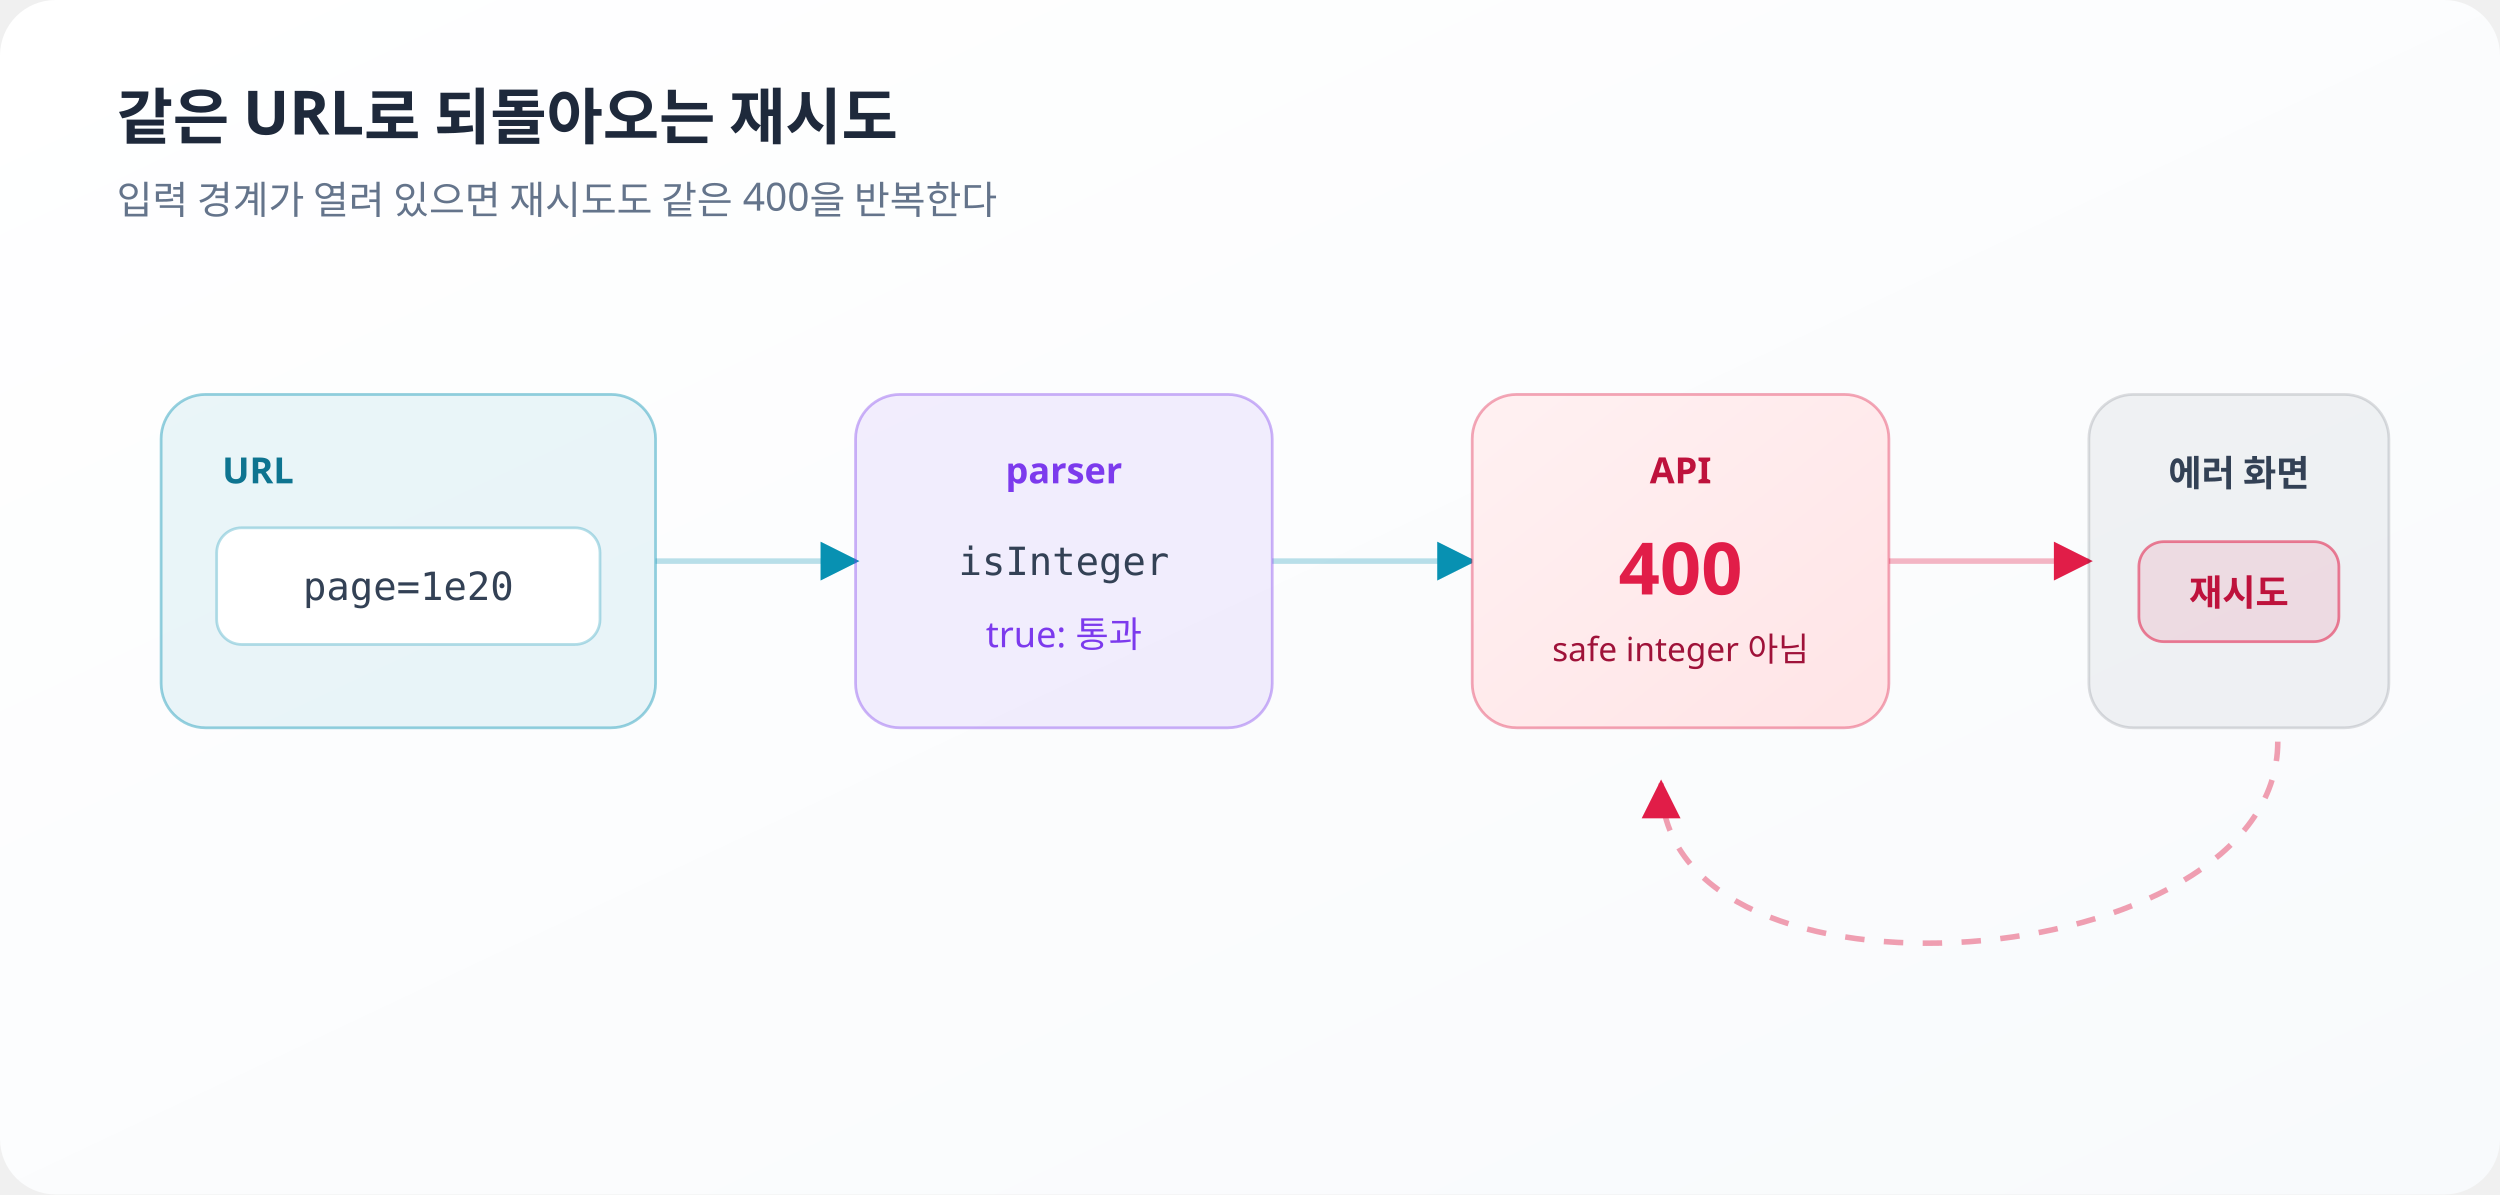
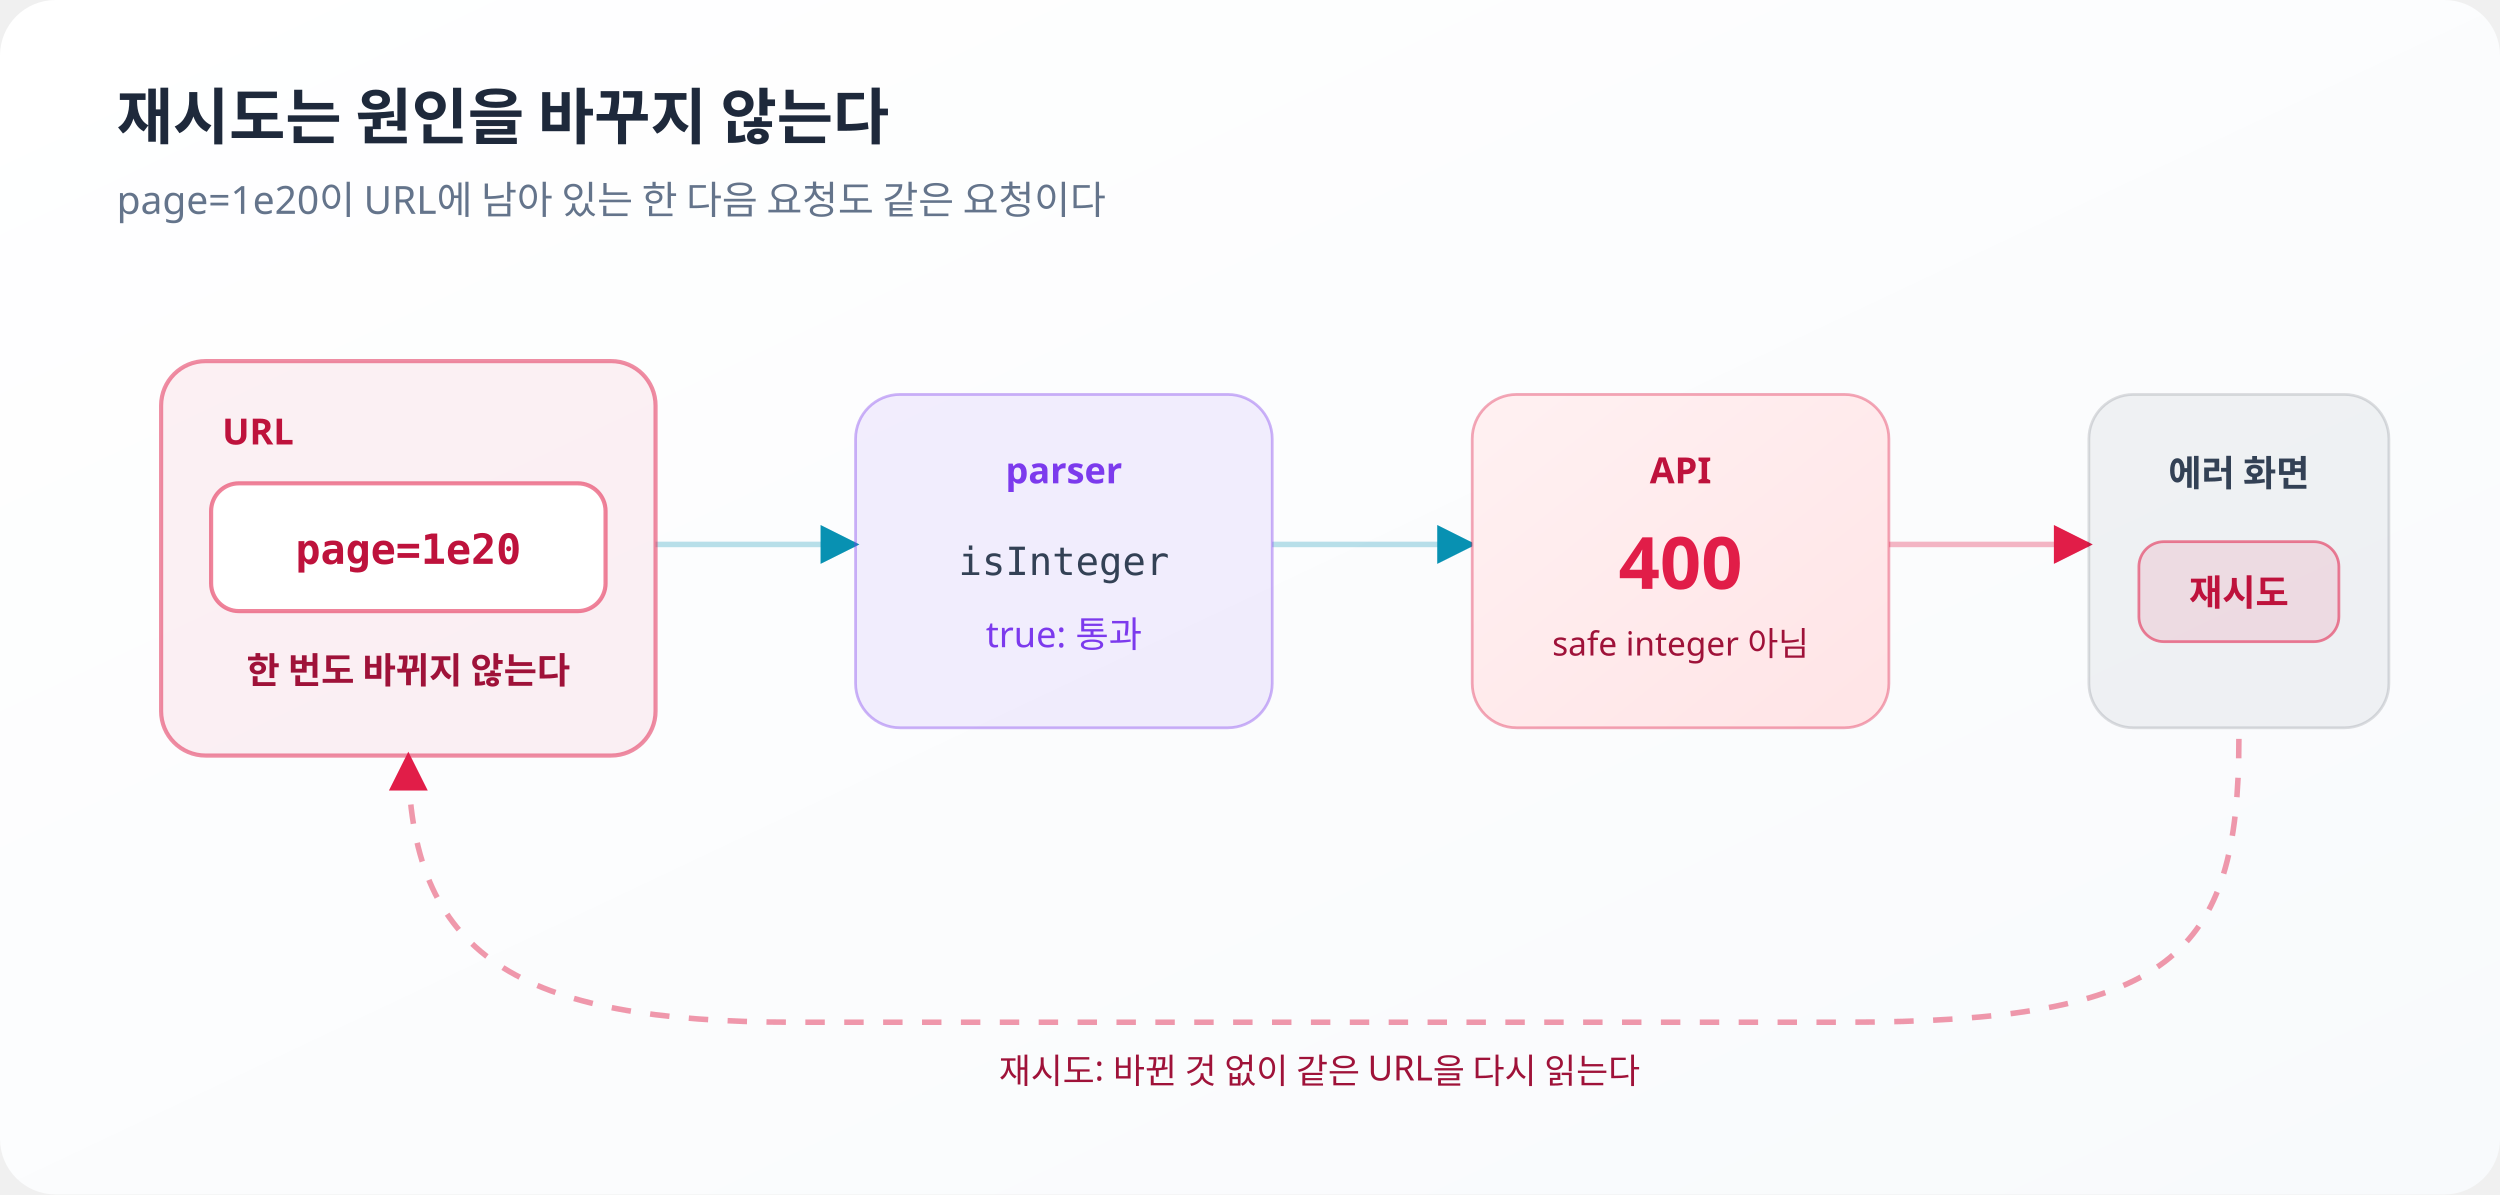
<svg xmlns="http://www.w3.org/2000/svg" viewBox="0 0 900 430" font-family="Pretendard, Apple SD Gothic Neo, sans-serif">
  <defs>
    <linearGradient id="retry-bg" x1="0" y1="0" x2="1" y2="1">
      <stop offset="0" stop-color="#ffffff" />
      <stop offset="1" stop-color="#f8fafc" />
    </linearGradient>
    <linearGradient id="retry-error" x1="0" y1="0" x2="1" y2="1">
      <stop offset="0" stop-color="#fff1f2" />
      <stop offset="1" stop-color="#ffe4e6" />
    </linearGradient>
    <filter id="retry-glow" x="-80%" y="-80%" width="260%" height="260%">
      <feGaussianBlur stdDeviation="4" result="blur" />
      <feMerge>
        <feMergeNode in="blur" />
        <feMergeNode in="SourceGraphic" />
      </feMerge>
    </filter>
    <marker id="retry-arrow-cyan" viewBox="0 0 10 10" refX="9" refY="5" markerWidth="7" markerHeight="7" orient="auto-start-reverse">
      <path d="M 0 0 L 10 5 L 0 10 z" fill="#0891b2" />
    </marker>
    <marker id="retry-arrow-rose" viewBox="0 0 10 10" refX="9" refY="5" markerWidth="7" markerHeight="7" orient="auto-start-reverse">
      <path d="M 0 0 L 10 5 L 0 10 z" fill="#e11d48" />
    </marker>
  </defs>
  <rect width="900" height="430" rx="20" fill="url(#retry-bg)" />
-   <text x="42" y="50" font-size="22" font-weight="700" fill="#1e293b">같은 URL로 되돌아오는 재시도</text>
-   <text x="42" y="77" font-size="14" fill="#64748b">입력 경계가 열려 있으면 재시도도 같은 400을 반복한다</text>
-   <path id="retry-forward-1" d="M236,202 C265,202 279,202 308,202" fill="none" stroke="#0891b2" stroke-width="2" stroke-opacity="0.28" marker-end="url(#retry-arrow-cyan)" />
-   <path id="retry-forward-2" d="M458,202 C487,202 501,202 530,202" fill="none" stroke="#0891b2" stroke-width="2" stroke-opacity="0.28" marker-end="url(#retry-arrow-cyan)" />
-   <path id="retry-forward-3" d="M680,202 C709,202 723,202 752,202" fill="none" stroke="#e11d48" stroke-width="2" stroke-opacity="0.32" marker-end="url(#retry-arrow-rose)" />
-   <path id="retry-loop" d="M820,267 C820,352 598,369 598,282" fill="none" stroke="#e11d48" stroke-width="2" stroke-dasharray="7 7" stroke-opacity="0.42" marker-end="url(#retry-arrow-rose)" />
+   <text x="42" y="50" font-size="22" font-weight="700" fill="#1e293b">재시도는 원인을 바꾸지 않는다</text>
+   <text x="42" y="77" font-size="14" fill="#64748b">page=1e20이 URL에 남아 있는 한 다음 요청도 같은 요청이다</text>
+   <path id="retry-forward-1" d="M236,196 C265,196 279,196 308,196" fill="none" stroke="#0891b2" stroke-width="2" stroke-opacity="0.28" marker-end="url(#retry-arrow-cyan)" />
+   <path id="retry-forward-2" d="M458,196 C487,196 501,196 530,196" fill="none" stroke="#0891b2" stroke-width="2" stroke-opacity="0.28" marker-end="url(#retry-arrow-cyan)" />
+   <path id="retry-forward-3" d="M680,196 C709,196 723,196 752,196" fill="none" stroke="#e11d48" stroke-width="2" stroke-opacity="0.32" marker-end="url(#retry-arrow-rose)" />
+   <path id="retry-loop" d="M806,266 C806,344 782,368 664,368 L286,368 C186,368 147,344 147,272" fill="none" stroke="#e11d48" stroke-width="2" stroke-dasharray="7 7" stroke-opacity="0.45" marker-end="url(#retry-arrow-rose)" />
+   <text x="475" y="390" font-size="12.5" text-anchor="middle" fill="#9f1239">재시도: 바뀐 것 없이 같은 URL을 다시 읽는다</text>
  <g>
-     <rect x="58" y="142" width="178" height="120" rx="16" fill="#0891b2" fill-opacity="0.08" stroke="#0891b2" stroke-opacity="0.42" />
-     <text x="80" y="174" font-size="13" font-weight="600" fill="#0e7490">URL</text>
-     <rect x="78" y="190" width="138" height="42" rx="9" fill="#ffffff" stroke="#0891b2" stroke-opacity="0.3" />
-     <text x="147" y="216" font-size="14" text-anchor="middle" fill="#334155" font-family="monospace">page=1e20</text>
+     <rect x="58" y="130" width="178" height="142" rx="16" fill="#e11d48" fill-opacity="0.06" stroke="#e11d48" stroke-opacity="0.5" stroke-width="1.5" />
+     <text x="80" y="160" font-size="13" font-weight="600" fill="#be123c">URL</text>
+     <rect x="76" y="174" width="142" height="46" rx="10" fill="#ffffff" stroke="#e11d48" stroke-opacity="0.55" stroke-width="1.5" />
+     <text x="147" y="203" font-size="15" font-weight="700" text-anchor="middle" fill="#be123c" font-family="monospace">page=1e20</text>
+     <text x="147" y="246" font-size="13" font-weight="600" text-anchor="middle" fill="#9f1239">한 번도 바뀌지 않는다</text>
  </g>
  <g>
    <rect x="308" y="142" width="150" height="120" rx="16" fill="#7c3aed" fill-opacity="0.08" stroke="#7c3aed" stroke-opacity="0.38">
      <animate attributeName="stroke-opacity" values="0.38;0.38;1;0.38;0.38" keyTimes="0;0.18;0.23;0.30;1" dur="5.5s" repeatCount="indefinite" />
      <animate attributeName="stroke-width" values="1;1;3;1;1" keyTimes="0;0.18;0.23;0.30;1" dur="5.5s" repeatCount="indefinite" />
    </rect>
    <text x="383" y="174" font-size="13" font-weight="600" text-anchor="middle" fill="#7c3aed">parser</text>
    <text x="383" y="207" font-size="14" text-anchor="middle" fill="#334155" font-family="monospace">isInteger</text>
    <text x="383" y="233" font-size="13" text-anchor="middle" fill="#7c3aed">true: 통과</text>
  </g>
  <g>
    <rect x="530" y="142" width="150" height="120" rx="16" fill="url(#retry-error)" stroke="#e11d48" stroke-opacity="0.38">
      <animate attributeName="stroke-opacity" values="0.38;0.38;1;0.38;0.38" keyTimes="0;0.38;0.43;0.50;1" dur="5.5s" repeatCount="indefinite" />
      <animate attributeName="stroke-width" values="1;1;3;1;1" keyTimes="0;0.38;0.43;0.50;1" dur="5.5s" repeatCount="indefinite" />
    </rect>
    <text x="605" y="174" font-size="13" font-weight="600" text-anchor="middle" fill="#be123c">API</text>
-     <text x="605" y="214" font-size="26" font-weight="700" text-anchor="middle" fill="#e11d48">400</text>
-     <text x="605" y="238" font-size="12" text-anchor="middle" fill="#9f1239">safe integer 아님</text>
+     <text x="605" y="212" font-size="26" font-weight="700" text-anchor="middle" fill="#e11d48">400</text>
+     <text x="605" y="236" font-size="12" text-anchor="middle" fill="#9f1239">safe integer 아님</text>
  </g>
  <g>
    <rect x="752" y="142" width="108" height="120" rx="16" fill="#0f172a" fill-opacity="0.05" stroke="#0f172a" stroke-opacity="0.14">
      <animate attributeName="stroke" values="#0f172a;#0f172a;#e11d48;#e11d48;#0f172a" keyTimes="0;0.55;0.60;0.82;1" dur="5.5s" repeatCount="indefinite" />
      <animate attributeName="stroke-opacity" values="0.14;0.14;0.8;0.8;0.14" keyTimes="0;0.55;0.60;0.82;1" dur="5.5s" repeatCount="indefinite" />
    </rect>
    <text x="806" y="175" font-size="13" font-weight="600" text-anchor="middle" fill="#334155">에러 화면</text>
    <rect x="770" y="195" width="72" height="36" rx="9" fill="#e11d48" fill-opacity="0.1" stroke="#e11d48" stroke-opacity="0.55" />
    <text x="806" y="218" font-size="13" font-weight="600" text-anchor="middle" fill="#be123c">재시도</text>
    <circle cx="806" cy="213" r="10" fill="none" stroke="#e11d48" stroke-width="2" stroke-opacity="0">
      <animate attributeName="r" values="10;10;32;10;10" keyTimes="0;0.66;0.72;0.79;1" dur="5.5s" repeatCount="indefinite" />
      <animate attributeName="stroke-opacity" values="0;0;0.9;0;0" keyTimes="0;0.66;0.68;0.79;1" dur="5.5s" repeatCount="indefinite" />
    </circle>
-   </g>
-   <g opacity="0">
-     <rect x="515" y="326" width="184" height="42" rx="12" fill="#fff1f2" stroke="#e11d48" stroke-opacity="0.45" />
-     <text x="607" y="352" font-size="13" font-weight="600" text-anchor="middle" fill="#be123c">원인은 URL에 그대로</text>
-     <animate attributeName="opacity" values="0;0;1;1;0" keyTimes="0;0.76;0.80;0.93;1" dur="5.5s" repeatCount="indefinite" />
  </g>
  <circle r="6" fill="#0891b2" filter="url(#retry-glow)" opacity="0">
    <animateMotion dur="5.5s" repeatCount="indefinite" keyPoints="0;0;1;1" keyTimes="0;0.05;0.18;1" calcMode="linear">
      <mpath href="#retry-forward-1" />
    </animateMotion>
    <animate attributeName="opacity" values="0;0;1;1;0;0" keyTimes="0;0.05;0.07;0.16;0.18;1" dur="5.5s" repeatCount="indefinite" />
  </circle>
  <circle r="6" fill="#7c3aed" filter="url(#retry-glow)" opacity="0">
    <animateMotion dur="5.5s" repeatCount="indefinite" keyPoints="0;0;1;1" keyTimes="0;0.26;0.38;1" calcMode="linear">
      <mpath href="#retry-forward-2" />
    </animateMotion>
    <animate attributeName="opacity" values="0;0;1;1;0;0" keyTimes="0;0.26;0.28;0.36;0.38;1" dur="5.5s" repeatCount="indefinite" />
  </circle>
  <circle r="6" fill="#e11d48" filter="url(#retry-glow)" opacity="0">
    <animateMotion dur="5.5s" repeatCount="indefinite" keyPoints="0;0;1;1" keyTimes="0;0.47;0.57;1" calcMode="linear">
      <mpath href="#retry-forward-3" />
    </animateMotion>
    <animate attributeName="opacity" values="0;0;1;1;0;0" keyTimes="0;0.47;0.49;0.55;0.57;1" dur="5.5s" repeatCount="indefinite" />
  </circle>
  <circle r="6" fill="#e11d48" filter="url(#retry-glow)" opacity="0">
-     <animateMotion dur="5.5s" repeatCount="indefinite" keyPoints="0;0;1;1" keyTimes="0;0.72;0.90;1" calcMode="linear">
+     <animateMotion dur="5.5s" repeatCount="indefinite" keyPoints="0;0;1;1" keyTimes="0;0.72;0.92;1" calcMode="linear">
      <mpath href="#retry-loop" />
    </animateMotion>
-     <animate attributeName="opacity" values="0;0;1;1;0;0" keyTimes="0;0.72;0.74;0.88;0.90;1" dur="5.5s" repeatCount="indefinite" />
+     <animate attributeName="opacity" values="0;0;1;1;0;0" keyTimes="0;0.72;0.74;0.90;0.92;1" dur="5.5s" repeatCount="indefinite" />
  </circle>
</svg>
